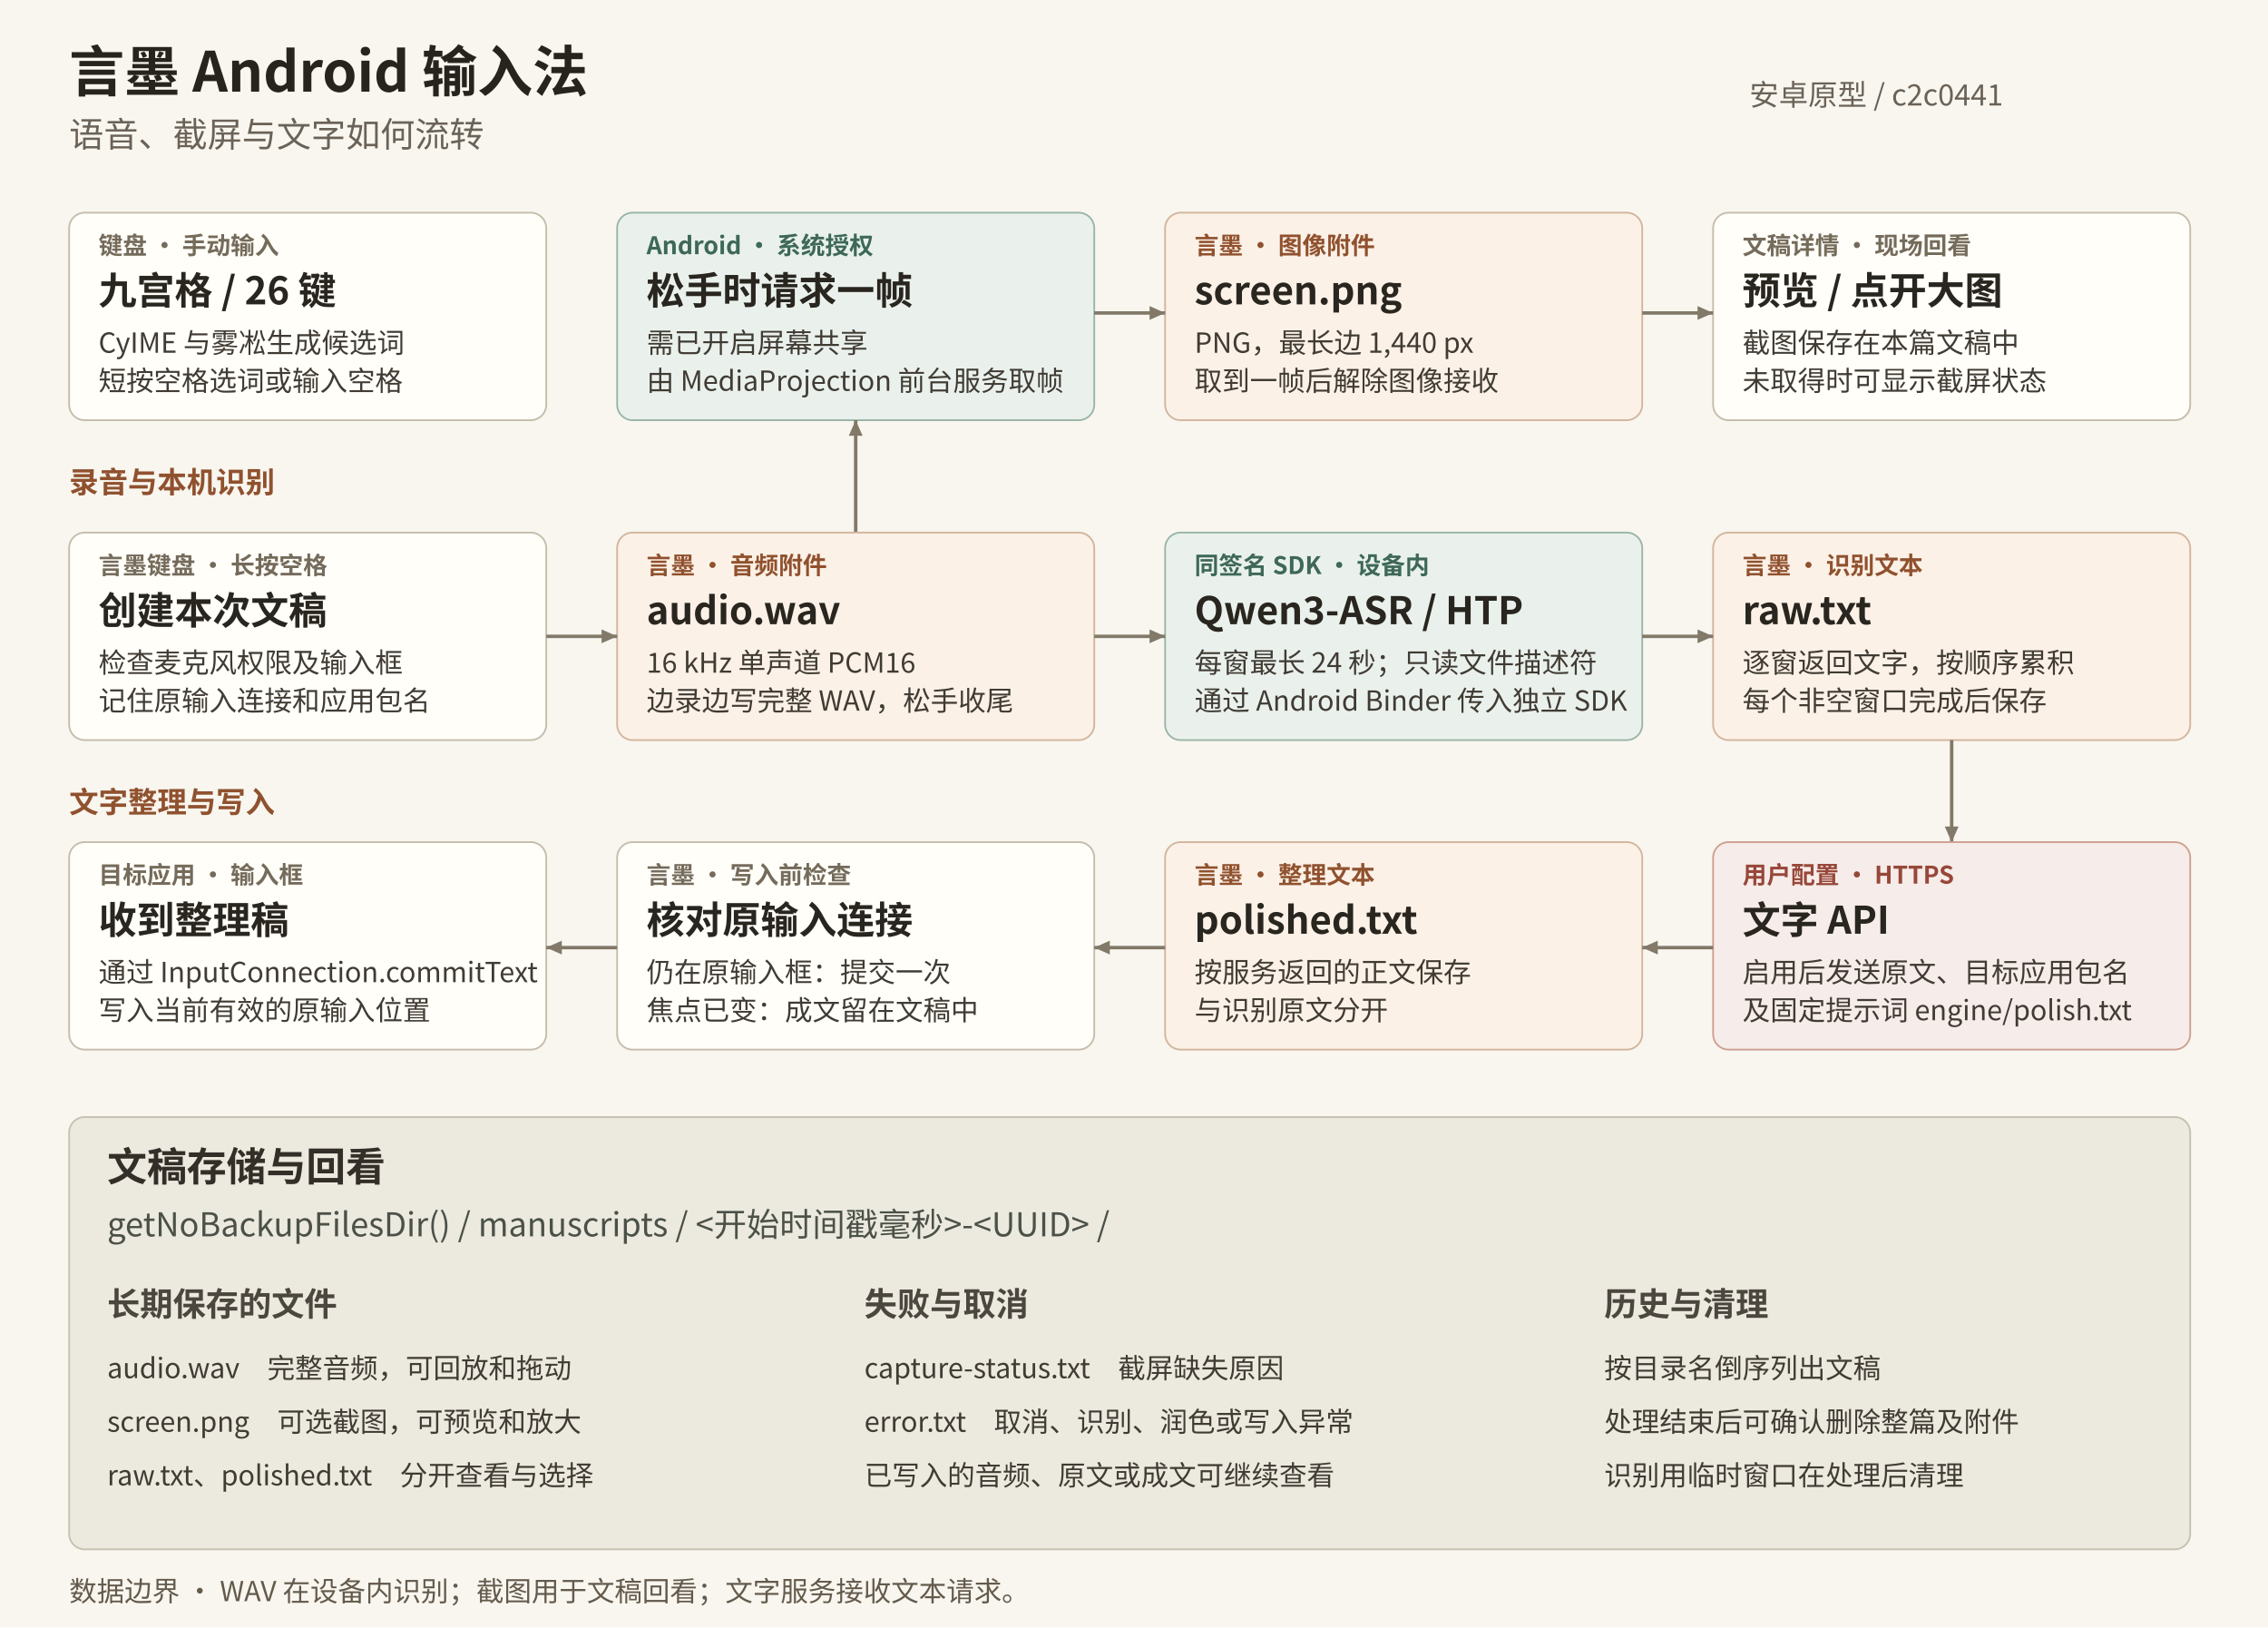
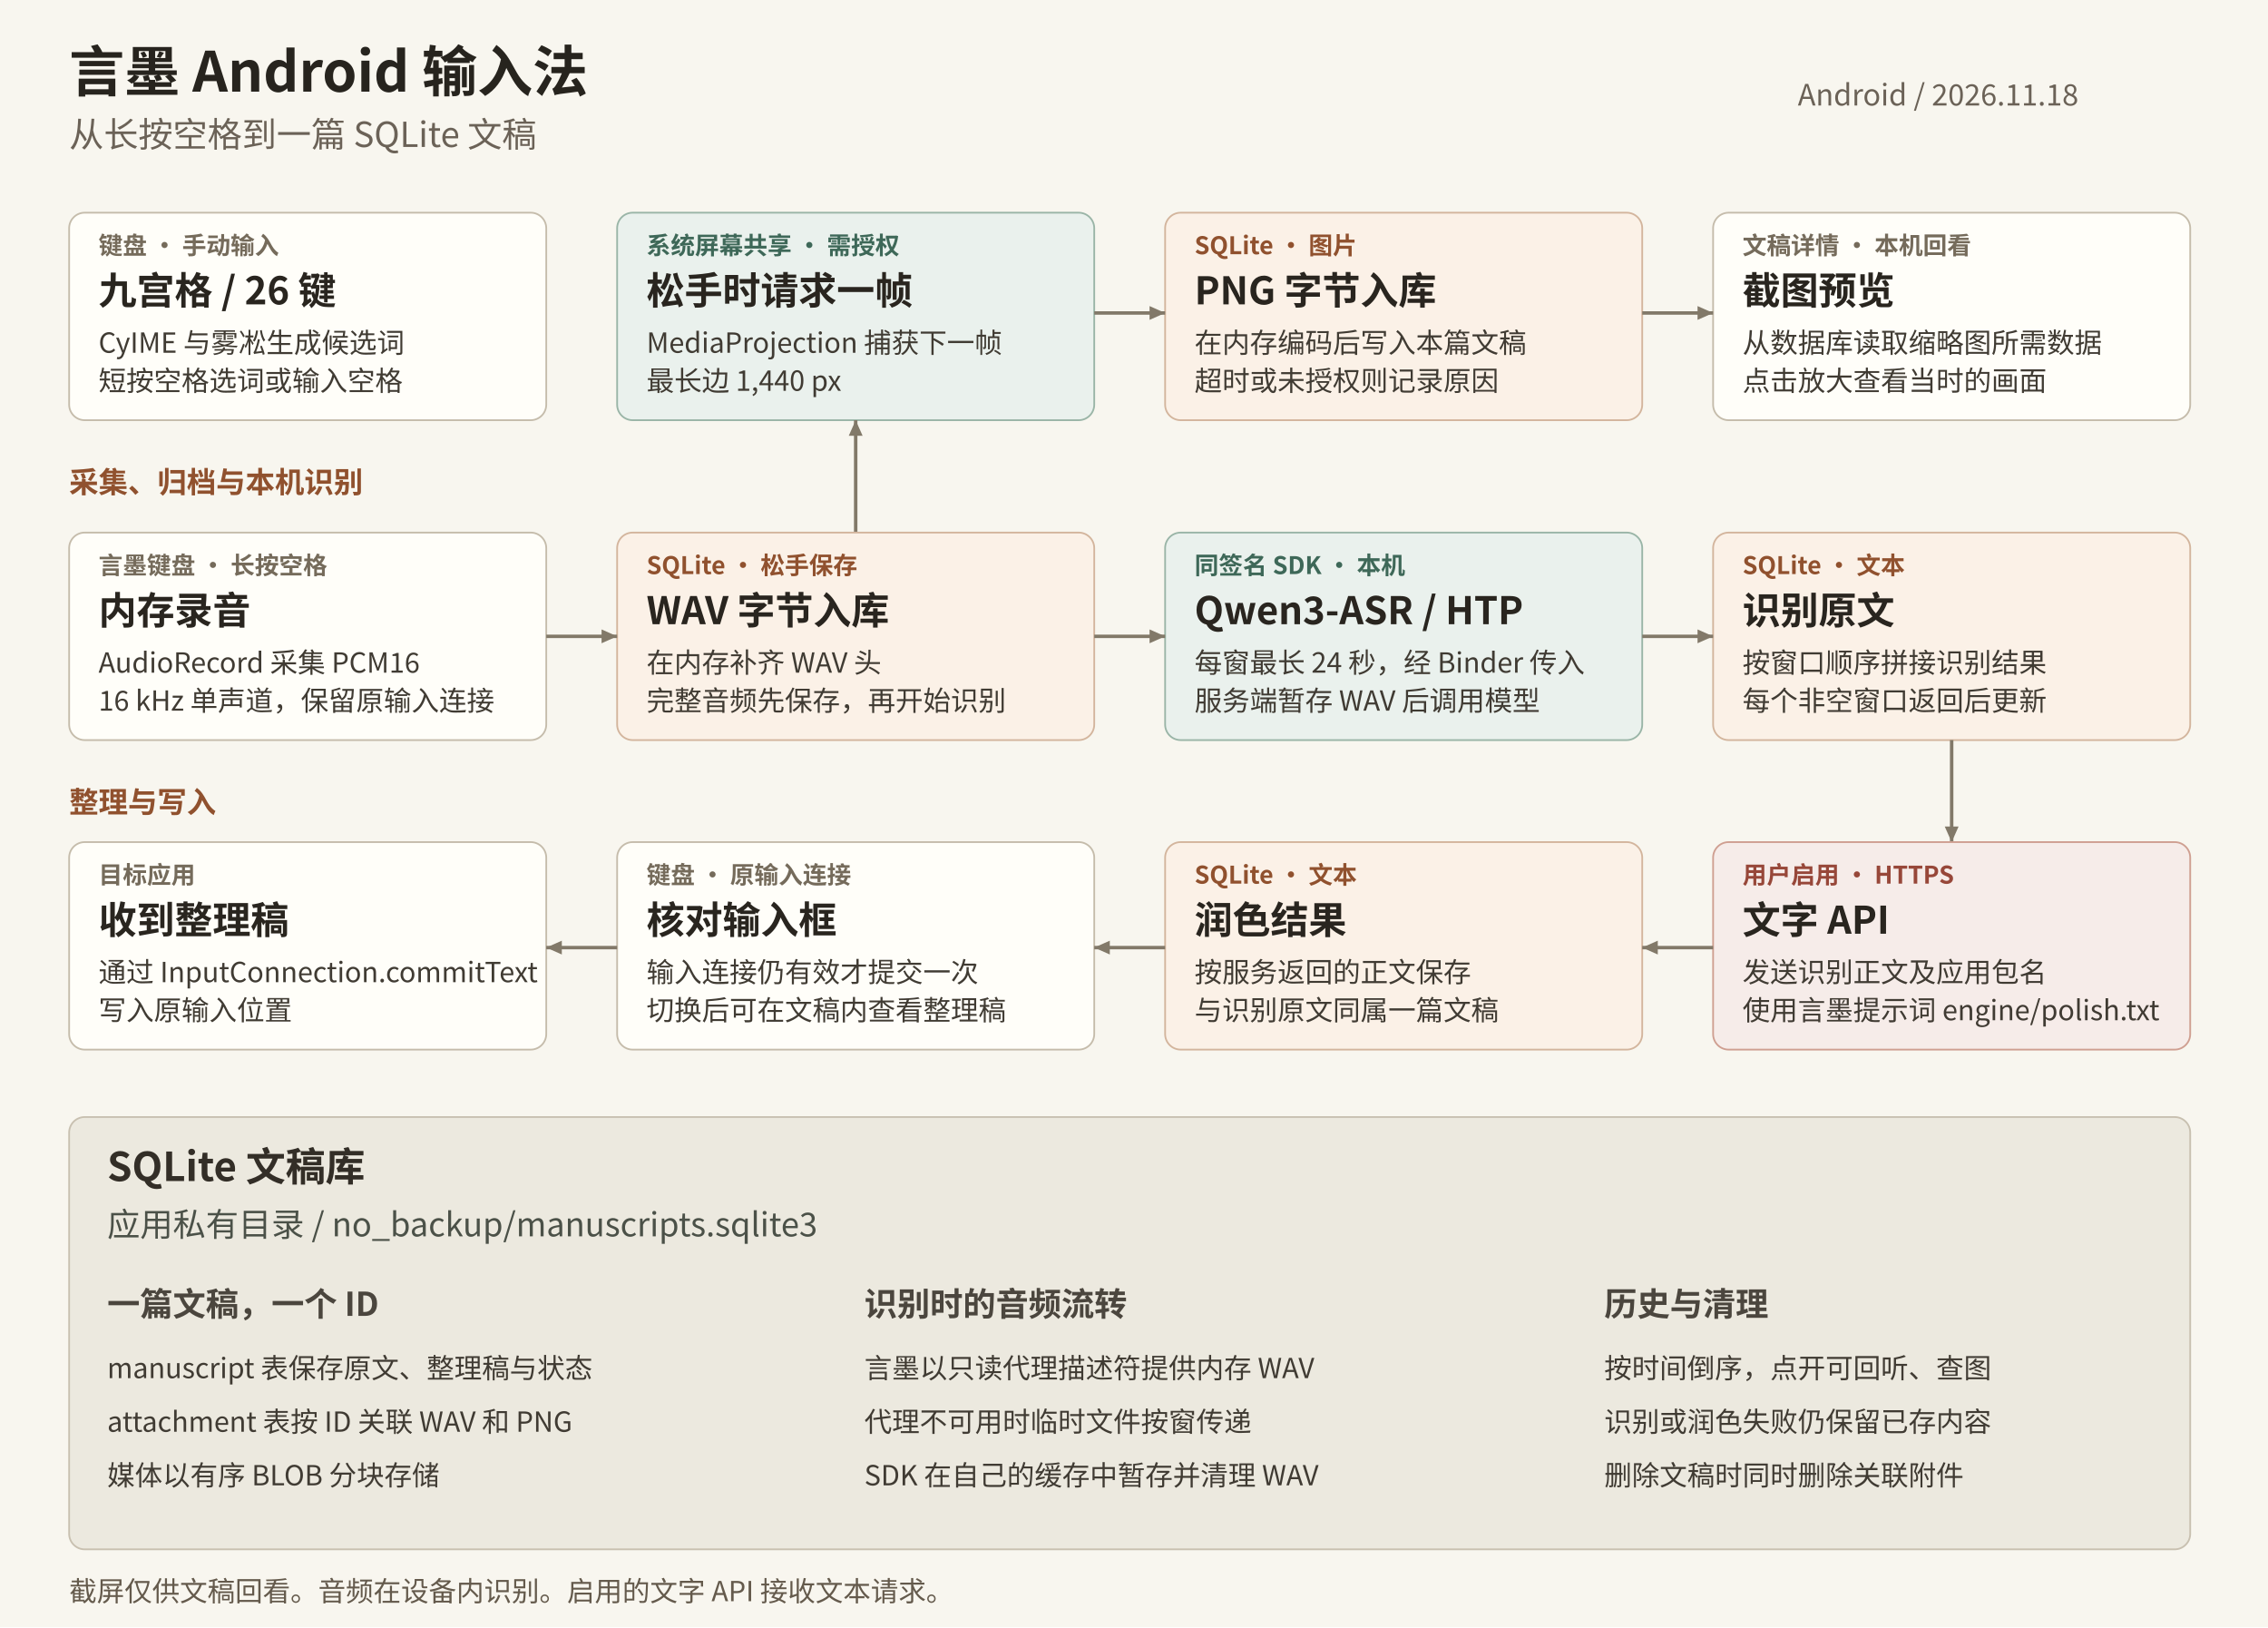
<svg xmlns="http://www.w3.org/2000/svg" width="1312" height="941" viewBox="0 0 1312 941" role="img">
  <rect x="0" y="0" width="1312" height="941" rx="0" fill="#f8f6ef" stroke="none" />
  <text font-family="PingFang SC, Noto Sans CJK SC, Microsoft YaHei, sans-serif" font-size="32" font-weight="650" x="40" y="53" fill="#27241e">言墨 Android 输入法</text>
-   <text font-family="PingFang SC, Noto Sans CJK SC, Microsoft YaHei, sans-serif" font-size="20" font-weight="400" x="40" y="85" fill="#6b6257">语音、截屏与文字如何流转</text>
-   <text font-family="PingFang SC, Noto Sans CJK SC, Microsoft YaHei, sans-serif" font-size="17" font-weight="400" x="1012" y="61" fill="#6b6257">安卓原型   /   c2c0441</text>
+   <text font-family="PingFang SC, Noto Sans CJK SC, Microsoft YaHei, sans-serif" font-size="20" font-weight="400" x="40" y="85" fill="#6b6257">从长按空格到一篇 SQLite 文稿</text>
+   <text font-family="PingFang SC, Noto Sans CJK SC, Microsoft YaHei, sans-serif" font-size="17" font-weight="400" x="1040" y="61" fill="#6b6257">Android   /   2026.11.18</text>
  <rect x="40" y="123" width="276" height="120" rx="9" fill="#fffef9" stroke="#c5bcab" />
  <text font-family="PingFang SC, Noto Sans CJK SC, Microsoft YaHei, sans-serif" font-size="14" font-weight="650" x="57" y="147" fill="#756b5b">键盘 · 手动输入</text>
  <text font-family="PingFang SC, Noto Sans CJK SC, Microsoft YaHei, sans-serif" font-size="22" font-weight="650" x="57" y="176" fill="#29251f">九宫格 / 26 键</text>
  <text font-family="PingFang SC, Noto Sans CJK SC, Microsoft YaHei, sans-serif" font-size="16" font-weight="400" x="57" y="204" fill="#403b33">CyIME 与雾凇生成候选词</text>
  <text font-family="PingFang SC, Noto Sans CJK SC, Microsoft YaHei, sans-serif" font-size="16" font-weight="400" x="57" y="226" fill="#403b33">短按空格选词或输入空格</text>
  <rect x="357" y="123" width="276" height="120" rx="9" fill="#eaf1ed" stroke="#9ab5a7" />
-   <text font-family="PingFang SC, Noto Sans CJK SC, Microsoft YaHei, sans-serif" font-size="14" font-weight="650" x="374" y="147" fill="#3e6858">Android · 系统授权</text>
+   <text font-family="PingFang SC, Noto Sans CJK SC, Microsoft YaHei, sans-serif" font-size="14" font-weight="650" x="374" y="147" fill="#3e6858">系统屏幕共享 · 需授权</text>
  <text font-family="PingFang SC, Noto Sans CJK SC, Microsoft YaHei, sans-serif" font-size="22" font-weight="650" x="374" y="176" fill="#29251f">松手时请求一帧</text>
-   <text font-family="PingFang SC, Noto Sans CJK SC, Microsoft YaHei, sans-serif" font-size="16" font-weight="400" x="374" y="204" fill="#403b33">需已开启屏幕共享</text>
-   <text font-family="PingFang SC, Noto Sans CJK SC, Microsoft YaHei, sans-serif" font-size="16" font-weight="400" x="374" y="226" fill="#403b33">由 MediaProjection 前台服务取帧</text>
+   <text font-family="PingFang SC, Noto Sans CJK SC, Microsoft YaHei, sans-serif" font-size="16" font-weight="400" x="374" y="204" fill="#403b33">MediaProjection 捕获下一帧</text>
+   <text font-family="PingFang SC, Noto Sans CJK SC, Microsoft YaHei, sans-serif" font-size="16" font-weight="400" x="374" y="226" fill="#403b33">最长边 1,440 px</text>
  <rect x="674" y="123" width="276" height="120" rx="9" fill="#fbf1e7" stroke="#d3b59d" />
-   <text font-family="PingFang SC, Noto Sans CJK SC, Microsoft YaHei, sans-serif" font-size="14" font-weight="650" x="691" y="147" fill="#90512e">言墨 · 图像附件</text>
-   <text font-family="PingFang SC, Noto Sans CJK SC, Microsoft YaHei, sans-serif" font-size="22" font-weight="650" x="691" y="176" fill="#29251f">screen.png</text>
-   <text font-family="PingFang SC, Noto Sans CJK SC, Microsoft YaHei, sans-serif" font-size="16" font-weight="400" x="691" y="204" fill="#403b33">PNG，最长边 1,440 px</text>
-   <text font-family="PingFang SC, Noto Sans CJK SC, Microsoft YaHei, sans-serif" font-size="16" font-weight="400" x="691" y="226" fill="#403b33">取到一帧后解除图像接收</text>
+   <text font-family="PingFang SC, Noto Sans CJK SC, Microsoft YaHei, sans-serif" font-size="14" font-weight="650" x="691" y="147" fill="#90512e">SQLite · 图片</text>
+   <text font-family="PingFang SC, Noto Sans CJK SC, Microsoft YaHei, sans-serif" font-size="22" font-weight="650" x="691" y="176" fill="#29251f">PNG 字节入库</text>
+   <text font-family="PingFang SC, Noto Sans CJK SC, Microsoft YaHei, sans-serif" font-size="16" font-weight="400" x="691" y="204" fill="#403b33">在内存编码后写入本篇文稿</text>
+   <text font-family="PingFang SC, Noto Sans CJK SC, Microsoft YaHei, sans-serif" font-size="16" font-weight="400" x="691" y="226" fill="#403b33">超时或未授权则记录原因</text>
  <rect x="991" y="123" width="276" height="120" rx="9" fill="#fffef9" stroke="#c5bcab" />
-   <text font-family="PingFang SC, Noto Sans CJK SC, Microsoft YaHei, sans-serif" font-size="14" font-weight="650" x="1008" y="147" fill="#756b5b">文稿详情 · 现场回看</text>
-   <text font-family="PingFang SC, Noto Sans CJK SC, Microsoft YaHei, sans-serif" font-size="22" font-weight="650" x="1008" y="176" fill="#29251f">预览 / 点开大图</text>
-   <text font-family="PingFang SC, Noto Sans CJK SC, Microsoft YaHei, sans-serif" font-size="16" font-weight="400" x="1008" y="204" fill="#403b33">截图保存在本篇文稿中</text>
-   <text font-family="PingFang SC, Noto Sans CJK SC, Microsoft YaHei, sans-serif" font-size="16" font-weight="400" x="1008" y="226" fill="#403b33">未取得时可显示截屏状态</text>
+   <text font-family="PingFang SC, Noto Sans CJK SC, Microsoft YaHei, sans-serif" font-size="14" font-weight="650" x="1008" y="147" fill="#756b5b">文稿详情 · 本机回看</text>
+   <text font-family="PingFang SC, Noto Sans CJK SC, Microsoft YaHei, sans-serif" font-size="22" font-weight="650" x="1008" y="176" fill="#29251f">截图预览</text>
+   <text font-family="PingFang SC, Noto Sans CJK SC, Microsoft YaHei, sans-serif" font-size="16" font-weight="400" x="1008" y="204" fill="#403b33">从数据库读取缩略图所需数据</text>
+   <text font-family="PingFang SC, Noto Sans CJK SC, Microsoft YaHei, sans-serif" font-size="16" font-weight="400" x="1008" y="226" fill="#403b33">点击放大查看当时的画面</text>
  <polyline stroke-width="2" stroke-linejoin="round" points="633,181 674,181" fill="none" stroke="#827969" />
  <polygon points="674,181 665,177 665,185" fill="#827969" />
  <polyline stroke-width="2" stroke-linejoin="round" points="950,181 991,181" fill="none" stroke="#827969" />
  <polygon points="991,181 982,177 982,185" fill="#827969" />
  <polyline stroke-width="2" stroke-linejoin="round" points="495,308 495,243" fill="none" stroke="#827969" />
  <polygon points="495,243 491,252 499,252" fill="#827969" />
-   <text font-family="PingFang SC, Noto Sans CJK SC, Microsoft YaHei, sans-serif" font-size="17" font-weight="650" x="40" y="285" fill="#90512e">录音与本机识别</text>
+   <text font-family="PingFang SC, Noto Sans CJK SC, Microsoft YaHei, sans-serif" font-size="17" font-weight="650" x="40" y="285" fill="#90512e">采集、归档与本机识别</text>
  <rect x="40" y="308" width="276" height="120" rx="9" fill="#fffef9" stroke="#c5bcab" />
  <text font-family="PingFang SC, Noto Sans CJK SC, Microsoft YaHei, sans-serif" font-size="14" font-weight="650" x="57" y="332" fill="#756b5b">言墨键盘 · 长按空格</text>
-   <text font-family="PingFang SC, Noto Sans CJK SC, Microsoft YaHei, sans-serif" font-size="22" font-weight="650" x="57" y="361" fill="#29251f">创建本次文稿</text>
-   <text font-family="PingFang SC, Noto Sans CJK SC, Microsoft YaHei, sans-serif" font-size="16" font-weight="400" x="57" y="389" fill="#403b33">检查麦克风权限及输入框</text>
-   <text font-family="PingFang SC, Noto Sans CJK SC, Microsoft YaHei, sans-serif" font-size="16" font-weight="400" x="57" y="411" fill="#403b33">记住原输入连接和应用包名</text>
+   <text font-family="PingFang SC, Noto Sans CJK SC, Microsoft YaHei, sans-serif" font-size="22" font-weight="650" x="57" y="361" fill="#29251f">内存录音</text>
+   <text font-family="PingFang SC, Noto Sans CJK SC, Microsoft YaHei, sans-serif" font-size="16" font-weight="400" x="57" y="389" fill="#403b33">AudioRecord 采集 PCM16</text>
+   <text font-family="PingFang SC, Noto Sans CJK SC, Microsoft YaHei, sans-serif" font-size="16" font-weight="400" x="57" y="411" fill="#403b33">16 kHz 单声道，保留原输入连接</text>
  <rect x="357" y="308" width="276" height="120" rx="9" fill="#fbf1e7" stroke="#d3b59d" />
-   <text font-family="PingFang SC, Noto Sans CJK SC, Microsoft YaHei, sans-serif" font-size="14" font-weight="650" x="374" y="332" fill="#90512e">言墨 · 音频附件</text>
-   <text font-family="PingFang SC, Noto Sans CJK SC, Microsoft YaHei, sans-serif" font-size="22" font-weight="650" x="374" y="361" fill="#29251f">audio.wav</text>
-   <text font-family="PingFang SC, Noto Sans CJK SC, Microsoft YaHei, sans-serif" font-size="16" font-weight="400" x="374" y="389" fill="#403b33">16 kHz 单声道 PCM16</text>
-   <text font-family="PingFang SC, Noto Sans CJK SC, Microsoft YaHei, sans-serif" font-size="16" font-weight="400" x="374" y="411" fill="#403b33">边录边写完整 WAV，松手收尾</text>
+   <text font-family="PingFang SC, Noto Sans CJK SC, Microsoft YaHei, sans-serif" font-size="14" font-weight="650" x="374" y="332" fill="#90512e">SQLite · 松手保存</text>
+   <text font-family="PingFang SC, Noto Sans CJK SC, Microsoft YaHei, sans-serif" font-size="22" font-weight="650" x="374" y="361" fill="#29251f">WAV 字节入库</text>
+   <text font-family="PingFang SC, Noto Sans CJK SC, Microsoft YaHei, sans-serif" font-size="16" font-weight="400" x="374" y="389" fill="#403b33">在内存补齐 WAV 头</text>
+   <text font-family="PingFang SC, Noto Sans CJK SC, Microsoft YaHei, sans-serif" font-size="16" font-weight="400" x="374" y="411" fill="#403b33">完整音频先保存，再开始识别</text>
  <rect x="674" y="308" width="276" height="120" rx="9" fill="#eaf1ed" stroke="#9ab5a7" />
-   <text font-family="PingFang SC, Noto Sans CJK SC, Microsoft YaHei, sans-serif" font-size="14" font-weight="650" x="691" y="332" fill="#3e6858">同签名 SDK · 设备内</text>
+   <text font-family="PingFang SC, Noto Sans CJK SC, Microsoft YaHei, sans-serif" font-size="14" font-weight="650" x="691" y="332" fill="#3e6858">同签名 SDK · 本机</text>
  <text font-family="PingFang SC, Noto Sans CJK SC, Microsoft YaHei, sans-serif" font-size="22" font-weight="650" x="691" y="361" fill="#29251f">Qwen3-ASR / HTP</text>
-   <text font-family="PingFang SC, Noto Sans CJK SC, Microsoft YaHei, sans-serif" font-size="16" font-weight="400" x="691" y="389" fill="#403b33">每窗最长 24 秒；只读文件描述符</text>
-   <text font-family="PingFang SC, Noto Sans CJK SC, Microsoft YaHei, sans-serif" font-size="16" font-weight="400" x="691" y="411" fill="#403b33">通过 Android Binder 传入独立 SDK</text>
+   <text font-family="PingFang SC, Noto Sans CJK SC, Microsoft YaHei, sans-serif" font-size="16" font-weight="400" x="691" y="389" fill="#403b33">每窗最长 24 秒，经 Binder 传入</text>
+   <text font-family="PingFang SC, Noto Sans CJK SC, Microsoft YaHei, sans-serif" font-size="16" font-weight="400" x="691" y="411" fill="#403b33">服务端暂存 WAV 后调用模型</text>
  <rect x="991" y="308" width="276" height="120" rx="9" fill="#fbf1e7" stroke="#d3b59d" />
-   <text font-family="PingFang SC, Noto Sans CJK SC, Microsoft YaHei, sans-serif" font-size="14" font-weight="650" x="1008" y="332" fill="#90512e">言墨 · 识别文本</text>
-   <text font-family="PingFang SC, Noto Sans CJK SC, Microsoft YaHei, sans-serif" font-size="22" font-weight="650" x="1008" y="361" fill="#29251f">raw.txt</text>
-   <text font-family="PingFang SC, Noto Sans CJK SC, Microsoft YaHei, sans-serif" font-size="16" font-weight="400" x="1008" y="389" fill="#403b33">逐窗返回文字，按顺序累积</text>
-   <text font-family="PingFang SC, Noto Sans CJK SC, Microsoft YaHei, sans-serif" font-size="16" font-weight="400" x="1008" y="411" fill="#403b33">每个非空窗口完成后保存</text>
+   <text font-family="PingFang SC, Noto Sans CJK SC, Microsoft YaHei, sans-serif" font-size="14" font-weight="650" x="1008" y="332" fill="#90512e">SQLite · 文本</text>
+   <text font-family="PingFang SC, Noto Sans CJK SC, Microsoft YaHei, sans-serif" font-size="22" font-weight="650" x="1008" y="361" fill="#29251f">识别原文</text>
+   <text font-family="PingFang SC, Noto Sans CJK SC, Microsoft YaHei, sans-serif" font-size="16" font-weight="400" x="1008" y="389" fill="#403b33">按窗口顺序拼接识别结果</text>
+   <text font-family="PingFang SC, Noto Sans CJK SC, Microsoft YaHei, sans-serif" font-size="16" font-weight="400" x="1008" y="411" fill="#403b33">每个非空窗口返回后更新</text>
  <polyline stroke-width="2" stroke-linejoin="round" points="316,368 357,368" fill="none" stroke="#827969" />
  <polygon points="357,368 348,364 348,372" fill="#827969" />
  <polyline stroke-width="2" stroke-linejoin="round" points="633,368 674,368" fill="none" stroke="#827969" />
  <polygon points="674,368 665,364 665,372" fill="#827969" />
  <polyline stroke-width="2" stroke-linejoin="round" points="950,368 991,368" fill="none" stroke="#827969" />
  <polygon points="991,368 982,364 982,372" fill="#827969" />
  <polyline stroke-width="2" stroke-linejoin="round" points="1129,428 1129,487" fill="none" stroke="#827969" />
  <polygon points="1129,487 1133,478 1125,478" fill="#827969" />
-   <text font-family="PingFang SC, Noto Sans CJK SC, Microsoft YaHei, sans-serif" font-size="17" font-weight="650" x="40" y="470" fill="#90512e">文字整理与写入</text>
+   <text font-family="PingFang SC, Noto Sans CJK SC, Microsoft YaHei, sans-serif" font-size="17" font-weight="650" x="40" y="470" fill="#90512e">整理与写入</text>
  <rect x="991" y="487" width="276" height="120" rx="9" fill="#f6ece9" stroke="#cf9f91" />
-   <text font-family="PingFang SC, Noto Sans CJK SC, Microsoft YaHei, sans-serif" font-size="14" font-weight="650" x="1008" y="511" fill="#974739">用户配置 · HTTPS</text>
+   <text font-family="PingFang SC, Noto Sans CJK SC, Microsoft YaHei, sans-serif" font-size="14" font-weight="650" x="1008" y="511" fill="#974739">用户启用 · HTTPS</text>
  <text font-family="PingFang SC, Noto Sans CJK SC, Microsoft YaHei, sans-serif" font-size="22" font-weight="650" x="1008" y="540" fill="#29251f">文字 API</text>
-   <text font-family="PingFang SC, Noto Sans CJK SC, Microsoft YaHei, sans-serif" font-size="16" font-weight="400" x="1008" y="568" fill="#403b33">启用后发送原文、目标应用包名</text>
-   <text font-family="PingFang SC, Noto Sans CJK SC, Microsoft YaHei, sans-serif" font-size="16" font-weight="400" x="1008" y="590" fill="#403b33">及固定提示词 engine/polish.txt</text>
+   <text font-family="PingFang SC, Noto Sans CJK SC, Microsoft YaHei, sans-serif" font-size="16" font-weight="400" x="1008" y="568" fill="#403b33">发送识别正文及应用包名</text>
+   <text font-family="PingFang SC, Noto Sans CJK SC, Microsoft YaHei, sans-serif" font-size="16" font-weight="400" x="1008" y="590" fill="#403b33">使用言墨提示词 engine/polish.txt</text>
  <rect x="674" y="487" width="276" height="120" rx="9" fill="#fbf1e7" stroke="#d3b59d" />
-   <text font-family="PingFang SC, Noto Sans CJK SC, Microsoft YaHei, sans-serif" font-size="14" font-weight="650" x="691" y="511" fill="#90512e">言墨 · 整理文本</text>
-   <text font-family="PingFang SC, Noto Sans CJK SC, Microsoft YaHei, sans-serif" font-size="22" font-weight="650" x="691" y="540" fill="#29251f">polished.txt</text>
+   <text font-family="PingFang SC, Noto Sans CJK SC, Microsoft YaHei, sans-serif" font-size="14" font-weight="650" x="691" y="511" fill="#90512e">SQLite · 文本</text>
+   <text font-family="PingFang SC, Noto Sans CJK SC, Microsoft YaHei, sans-serif" font-size="22" font-weight="650" x="691" y="540" fill="#29251f">润色结果</text>
  <text font-family="PingFang SC, Noto Sans CJK SC, Microsoft YaHei, sans-serif" font-size="16" font-weight="400" x="691" y="568" fill="#403b33">按服务返回的正文保存</text>
-   <text font-family="PingFang SC, Noto Sans CJK SC, Microsoft YaHei, sans-serif" font-size="16" font-weight="400" x="691" y="590" fill="#403b33">与识别原文分开</text>
+   <text font-family="PingFang SC, Noto Sans CJK SC, Microsoft YaHei, sans-serif" font-size="16" font-weight="400" x="691" y="590" fill="#403b33">与识别原文同属一篇文稿</text>
  <rect x="357" y="487" width="276" height="120" rx="9" fill="#fffef9" stroke="#c5bcab" />
-   <text font-family="PingFang SC, Noto Sans CJK SC, Microsoft YaHei, sans-serif" font-size="14" font-weight="650" x="374" y="511" fill="#756b5b">言墨 · 写入前检查</text>
-   <text font-family="PingFang SC, Noto Sans CJK SC, Microsoft YaHei, sans-serif" font-size="22" font-weight="650" x="374" y="540" fill="#29251f">核对原输入连接</text>
-   <text font-family="PingFang SC, Noto Sans CJK SC, Microsoft YaHei, sans-serif" font-size="16" font-weight="400" x="374" y="568" fill="#403b33">仍在原输入框：提交一次</text>
-   <text font-family="PingFang SC, Noto Sans CJK SC, Microsoft YaHei, sans-serif" font-size="16" font-weight="400" x="374" y="590" fill="#403b33">焦点已变：成文留在文稿中</text>
+   <text font-family="PingFang SC, Noto Sans CJK SC, Microsoft YaHei, sans-serif" font-size="14" font-weight="650" x="374" y="511" fill="#756b5b">键盘 · 原输入连接</text>
+   <text font-family="PingFang SC, Noto Sans CJK SC, Microsoft YaHei, sans-serif" font-size="22" font-weight="650" x="374" y="540" fill="#29251f">核对输入框</text>
+   <text font-family="PingFang SC, Noto Sans CJK SC, Microsoft YaHei, sans-serif" font-size="16" font-weight="400" x="374" y="568" fill="#403b33">输入连接仍有效才提交一次</text>
+   <text font-family="PingFang SC, Noto Sans CJK SC, Microsoft YaHei, sans-serif" font-size="16" font-weight="400" x="374" y="590" fill="#403b33">切换后可在文稿内查看整理稿</text>
  <rect x="40" y="487" width="276" height="120" rx="9" fill="#fffef9" stroke="#c5bcab" />
-   <text font-family="PingFang SC, Noto Sans CJK SC, Microsoft YaHei, sans-serif" font-size="14" font-weight="650" x="57" y="511" fill="#756b5b">目标应用 · 输入框</text>
+   <text font-family="PingFang SC, Noto Sans CJK SC, Microsoft YaHei, sans-serif" font-size="14" font-weight="650" x="57" y="511" fill="#756b5b">目标应用</text>
  <text font-family="PingFang SC, Noto Sans CJK SC, Microsoft YaHei, sans-serif" font-size="22" font-weight="650" x="57" y="540" fill="#29251f">收到整理稿</text>
  <text font-family="PingFang SC, Noto Sans CJK SC, Microsoft YaHei, sans-serif" font-size="16" font-weight="400" x="57" y="568" fill="#403b33">通过 InputConnection.commitText</text>
-   <text font-family="PingFang SC, Noto Sans CJK SC, Microsoft YaHei, sans-serif" font-size="16" font-weight="400" x="57" y="590" fill="#403b33">写入当前有效的原输入位置</text>
+   <text font-family="PingFang SC, Noto Sans CJK SC, Microsoft YaHei, sans-serif" font-size="16" font-weight="400" x="57" y="590" fill="#403b33">写入原输入位置</text>
  <polyline stroke-width="2" stroke-linejoin="round" points="991,548 950,548" fill="none" stroke="#827969" />
  <polygon points="950,548 959,552 959,544" fill="#827969" />
  <polyline stroke-width="2" stroke-linejoin="round" points="674,548 633,548" fill="none" stroke="#827969" />
  <polygon points="633,548 642,552 642,544" fill="#827969" />
  <polyline stroke-width="2" stroke-linejoin="round" points="357,548 316,548" fill="none" stroke="#827969" />
  <polygon points="316,548 325,552 325,544" fill="#827969" />
  <rect x="40" y="646" width="1227" height="250" rx="9" fill="#ece9df" stroke="#c8c0b0" />
-   <text font-family="PingFang SC, Noto Sans CJK SC, Microsoft YaHei, sans-serif" font-size="23" font-weight="650" x="62" y="683" fill="#332e27">文稿存储与回看</text>
-   <text font-family="PingFang SC, Noto Sans CJK SC, Microsoft YaHei, sans-serif" font-size="19" font-weight="400" x="62" y="715" fill="#4b5148">getNoBackupFilesDir() / manuscripts / &lt;开始时间戳毫秒&gt;-&lt;UUID&gt; /</text>
-   <text font-family="PingFang SC, Noto Sans CJK SC, Microsoft YaHei, sans-serif" font-size="19" font-weight="650" x="62" y="761" fill="#4b463e">长期保存的文件</text>
-   <text font-family="PingFang SC, Noto Sans CJK SC, Microsoft YaHei, sans-serif" font-size="16" font-weight="400" x="62" y="797" fill="#403b33">audio.wav　完整音频，可回放和拖动</text>
-   <text font-family="PingFang SC, Noto Sans CJK SC, Microsoft YaHei, sans-serif" font-size="16" font-weight="400" x="62" y="828" fill="#403b33">screen.png　可选截图，可预览和放大</text>
-   <text font-family="PingFang SC, Noto Sans CJK SC, Microsoft YaHei, sans-serif" font-size="16" font-weight="400" x="62" y="859" fill="#403b33">raw.txt、polished.txt　分开查看与选择</text>
-   <text font-family="PingFang SC, Noto Sans CJK SC, Microsoft YaHei, sans-serif" font-size="19" font-weight="650" x="500" y="761" fill="#4b463e">失败与取消</text>
-   <text font-family="PingFang SC, Noto Sans CJK SC, Microsoft YaHei, sans-serif" font-size="16" font-weight="400" x="500" y="797" fill="#403b33">capture-status.txt　截屏缺失原因</text>
-   <text font-family="PingFang SC, Noto Sans CJK SC, Microsoft YaHei, sans-serif" font-size="16" font-weight="400" x="500" y="828" fill="#403b33">error.txt　取消、识别、润色或写入异常</text>
-   <text font-family="PingFang SC, Noto Sans CJK SC, Microsoft YaHei, sans-serif" font-size="16" font-weight="400" x="500" y="859" fill="#403b33">已写入的音频、原文或成文可继续查看</text>
+   <text font-family="PingFang SC, Noto Sans CJK SC, Microsoft YaHei, sans-serif" font-size="23" font-weight="650" x="62" y="683" fill="#332e27">SQLite 文稿库</text>
+   <text font-family="PingFang SC, Noto Sans CJK SC, Microsoft YaHei, sans-serif" font-size="19" font-weight="400" x="62" y="715" fill="#4b5148">应用私有目录  /  no_backup/manuscripts.sqlite3</text>
+   <text font-family="PingFang SC, Noto Sans CJK SC, Microsoft YaHei, sans-serif" font-size="19" font-weight="650" x="62" y="761" fill="#4b463e">一篇文稿，一个 ID</text>
+   <text font-family="PingFang SC, Noto Sans CJK SC, Microsoft YaHei, sans-serif" font-size="16" font-weight="400" x="62" y="797" fill="#403b33">manuscript 表保存原文、整理稿与状态</text>
+   <text font-family="PingFang SC, Noto Sans CJK SC, Microsoft YaHei, sans-serif" font-size="16" font-weight="400" x="62" y="828" fill="#403b33">attachment 表按 ID 关联 WAV 和 PNG</text>
+   <text font-family="PingFang SC, Noto Sans CJK SC, Microsoft YaHei, sans-serif" font-size="16" font-weight="400" x="62" y="859" fill="#403b33">媒体以有序 BLOB 分块存储</text>
+   <text font-family="PingFang SC, Noto Sans CJK SC, Microsoft YaHei, sans-serif" font-size="19" font-weight="650" x="500" y="761" fill="#4b463e">识别时的音频流转</text>
+   <text font-family="PingFang SC, Noto Sans CJK SC, Microsoft YaHei, sans-serif" font-size="16" font-weight="400" x="500" y="797" fill="#403b33">言墨以只读代理描述符提供内存 WAV</text>
+   <text font-family="PingFang SC, Noto Sans CJK SC, Microsoft YaHei, sans-serif" font-size="16" font-weight="400" x="500" y="828" fill="#403b33">代理不可用时临时文件按窗传递</text>
+   <text font-family="PingFang SC, Noto Sans CJK SC, Microsoft YaHei, sans-serif" font-size="16" font-weight="400" x="500" y="859" fill="#403b33">SDK 在自己的缓存中暂存并清理 WAV</text>
  <text font-family="PingFang SC, Noto Sans CJK SC, Microsoft YaHei, sans-serif" font-size="19" font-weight="650" x="928" y="761" fill="#4b463e">历史与清理</text>
-   <text font-family="PingFang SC, Noto Sans CJK SC, Microsoft YaHei, sans-serif" font-size="16" font-weight="400" x="928" y="797" fill="#403b33">按目录名倒序列出文稿</text>
-   <text font-family="PingFang SC, Noto Sans CJK SC, Microsoft YaHei, sans-serif" font-size="16" font-weight="400" x="928" y="828" fill="#403b33">处理结束后可确认删除整篇及附件</text>
-   <text font-family="PingFang SC, Noto Sans CJK SC, Microsoft YaHei, sans-serif" font-size="16" font-weight="400" x="928" y="859" fill="#403b33">识别用临时窗口在处理后清理</text>
-   <text font-family="PingFang SC, Noto Sans CJK SC, Microsoft YaHei, sans-serif" font-size="16" font-weight="400" x="40" y="926" fill="#645a4c">数据边界   ·   WAV 在设备内识别；截图用于文稿回看；文字服务接收文本请求。</text>
+   <text font-family="PingFang SC, Noto Sans CJK SC, Microsoft YaHei, sans-serif" font-size="16" font-weight="400" x="928" y="797" fill="#403b33">按时间倒序，点开可回听、查图</text>
+   <text font-family="PingFang SC, Noto Sans CJK SC, Microsoft YaHei, sans-serif" font-size="16" font-weight="400" x="928" y="828" fill="#403b33">识别或润色失败仍保留已存内容</text>
+   <text font-family="PingFang SC, Noto Sans CJK SC, Microsoft YaHei, sans-serif" font-size="16" font-weight="400" x="928" y="859" fill="#403b33">删除文稿时同时删除关联附件</text>
+   <text font-family="PingFang SC, Noto Sans CJK SC, Microsoft YaHei, sans-serif" font-size="16" font-weight="400" x="40" y="926" fill="#645a4c">截屏仅供文稿回看。音频在设备内识别。启用的文字 API 接收文本请求。</text>
</svg>
